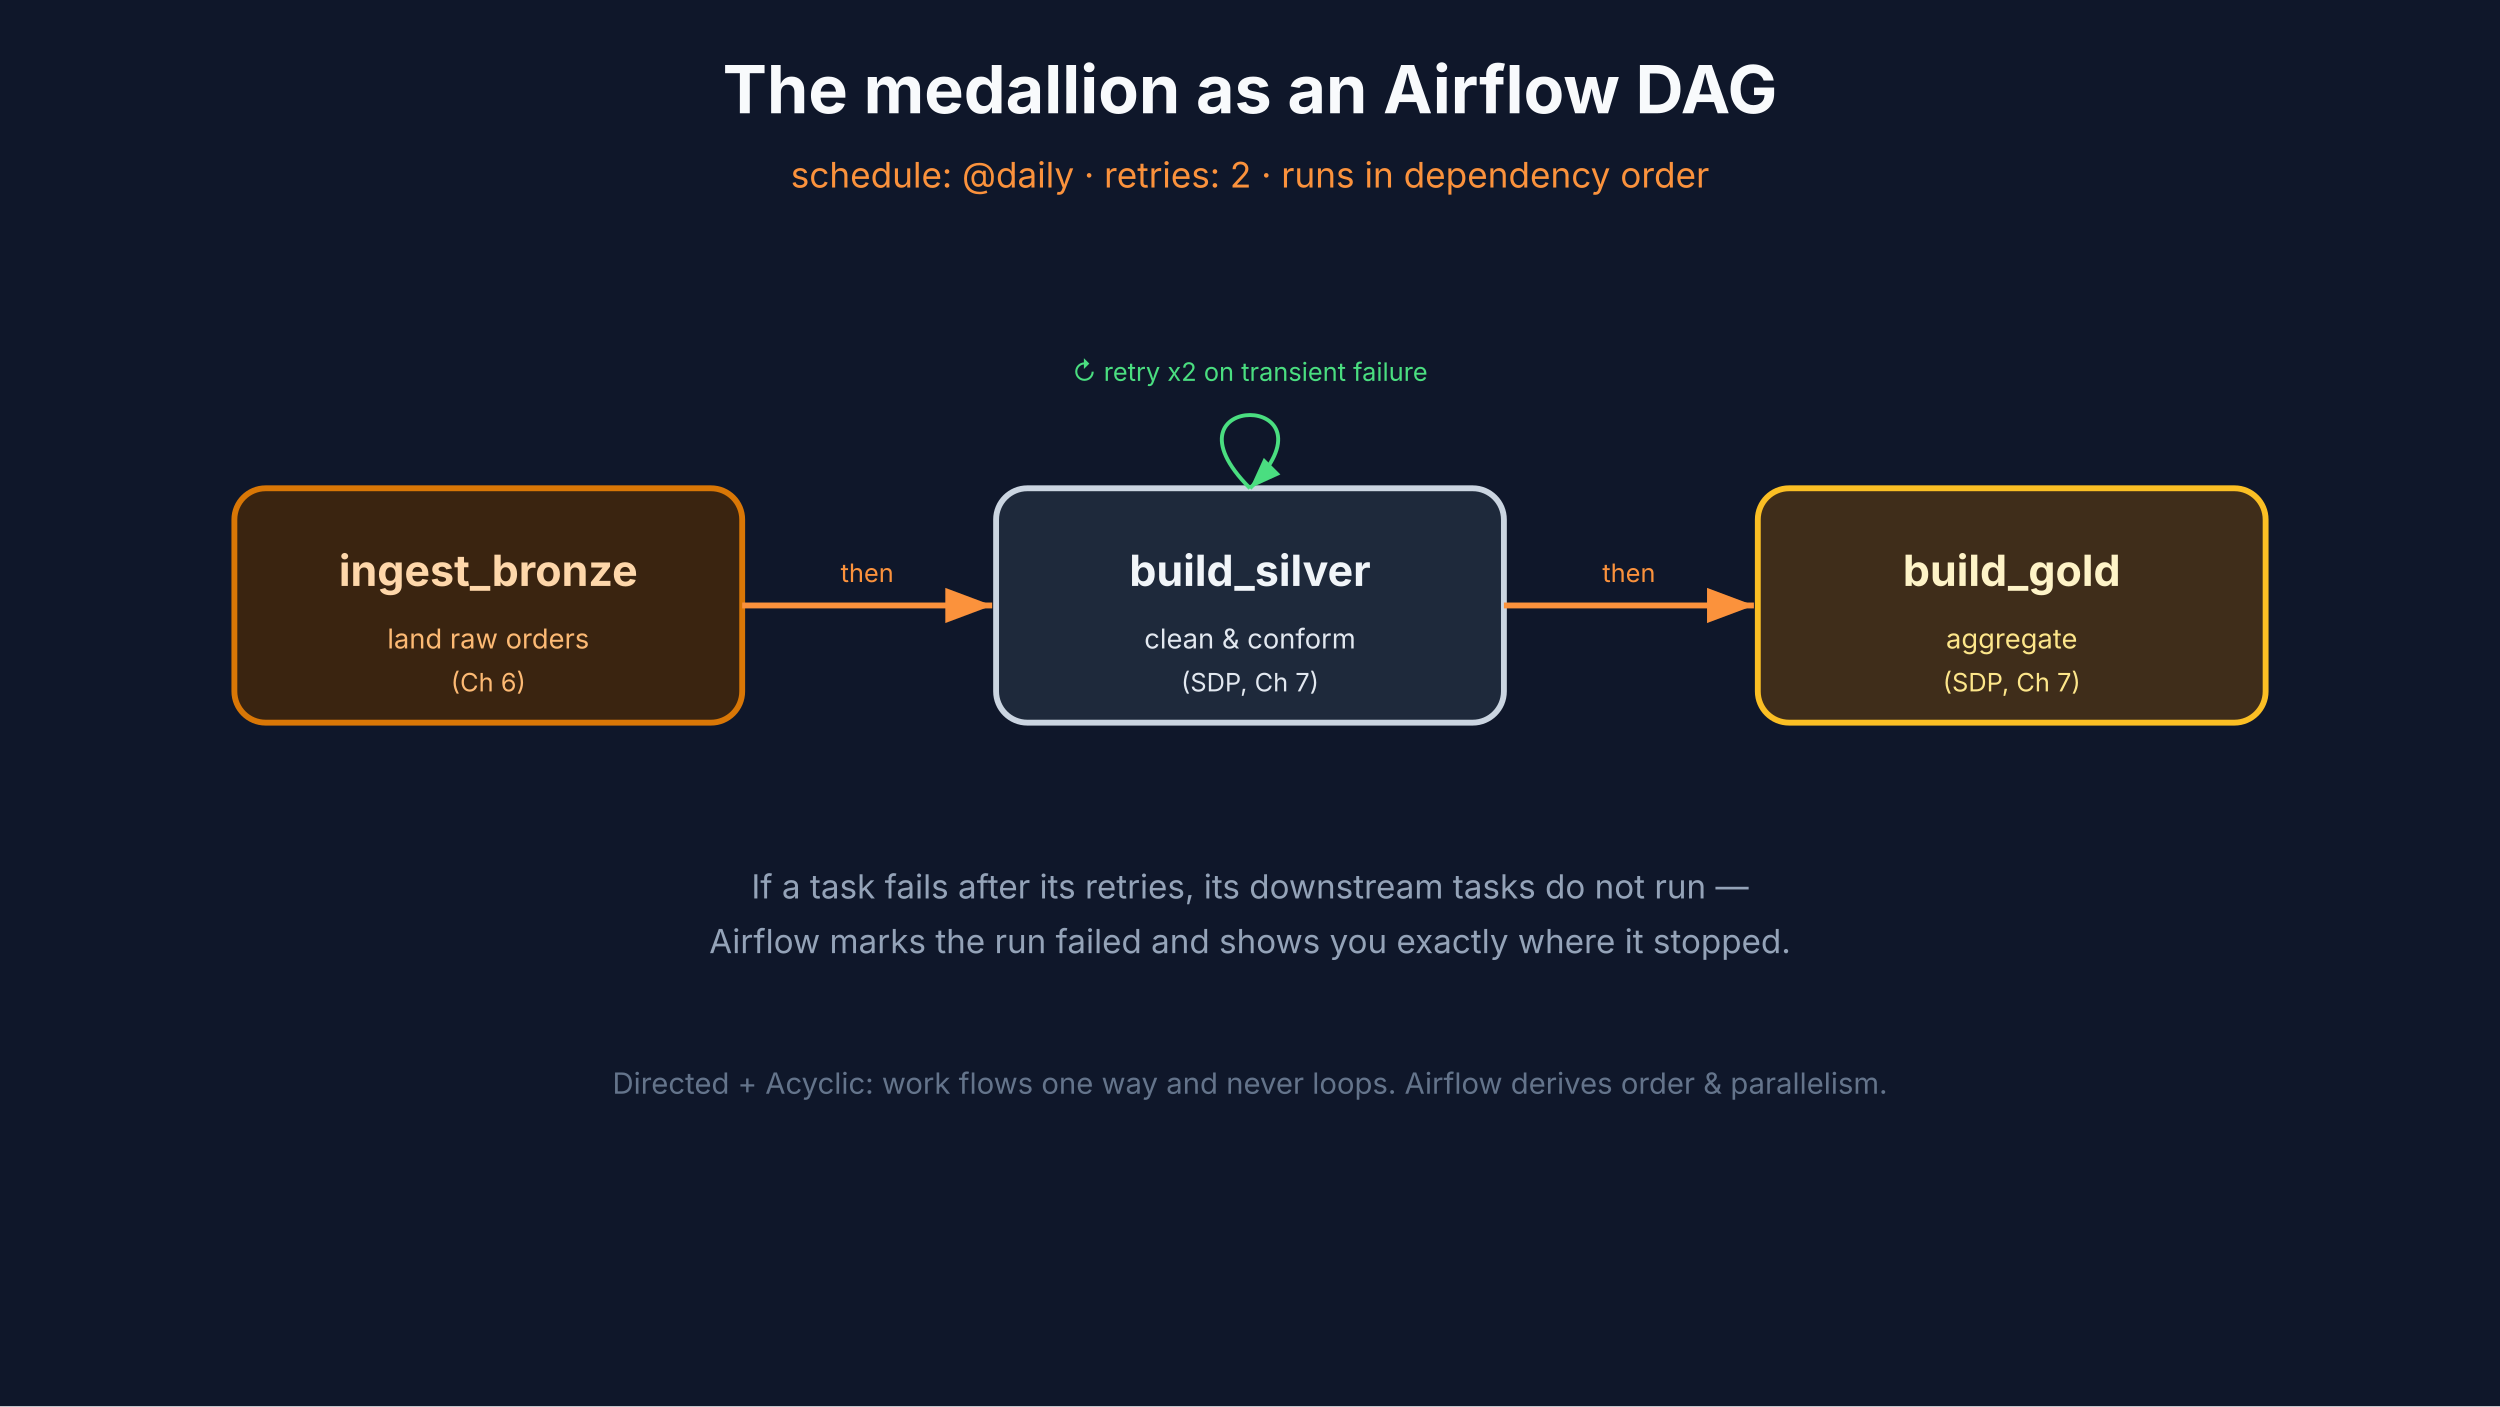
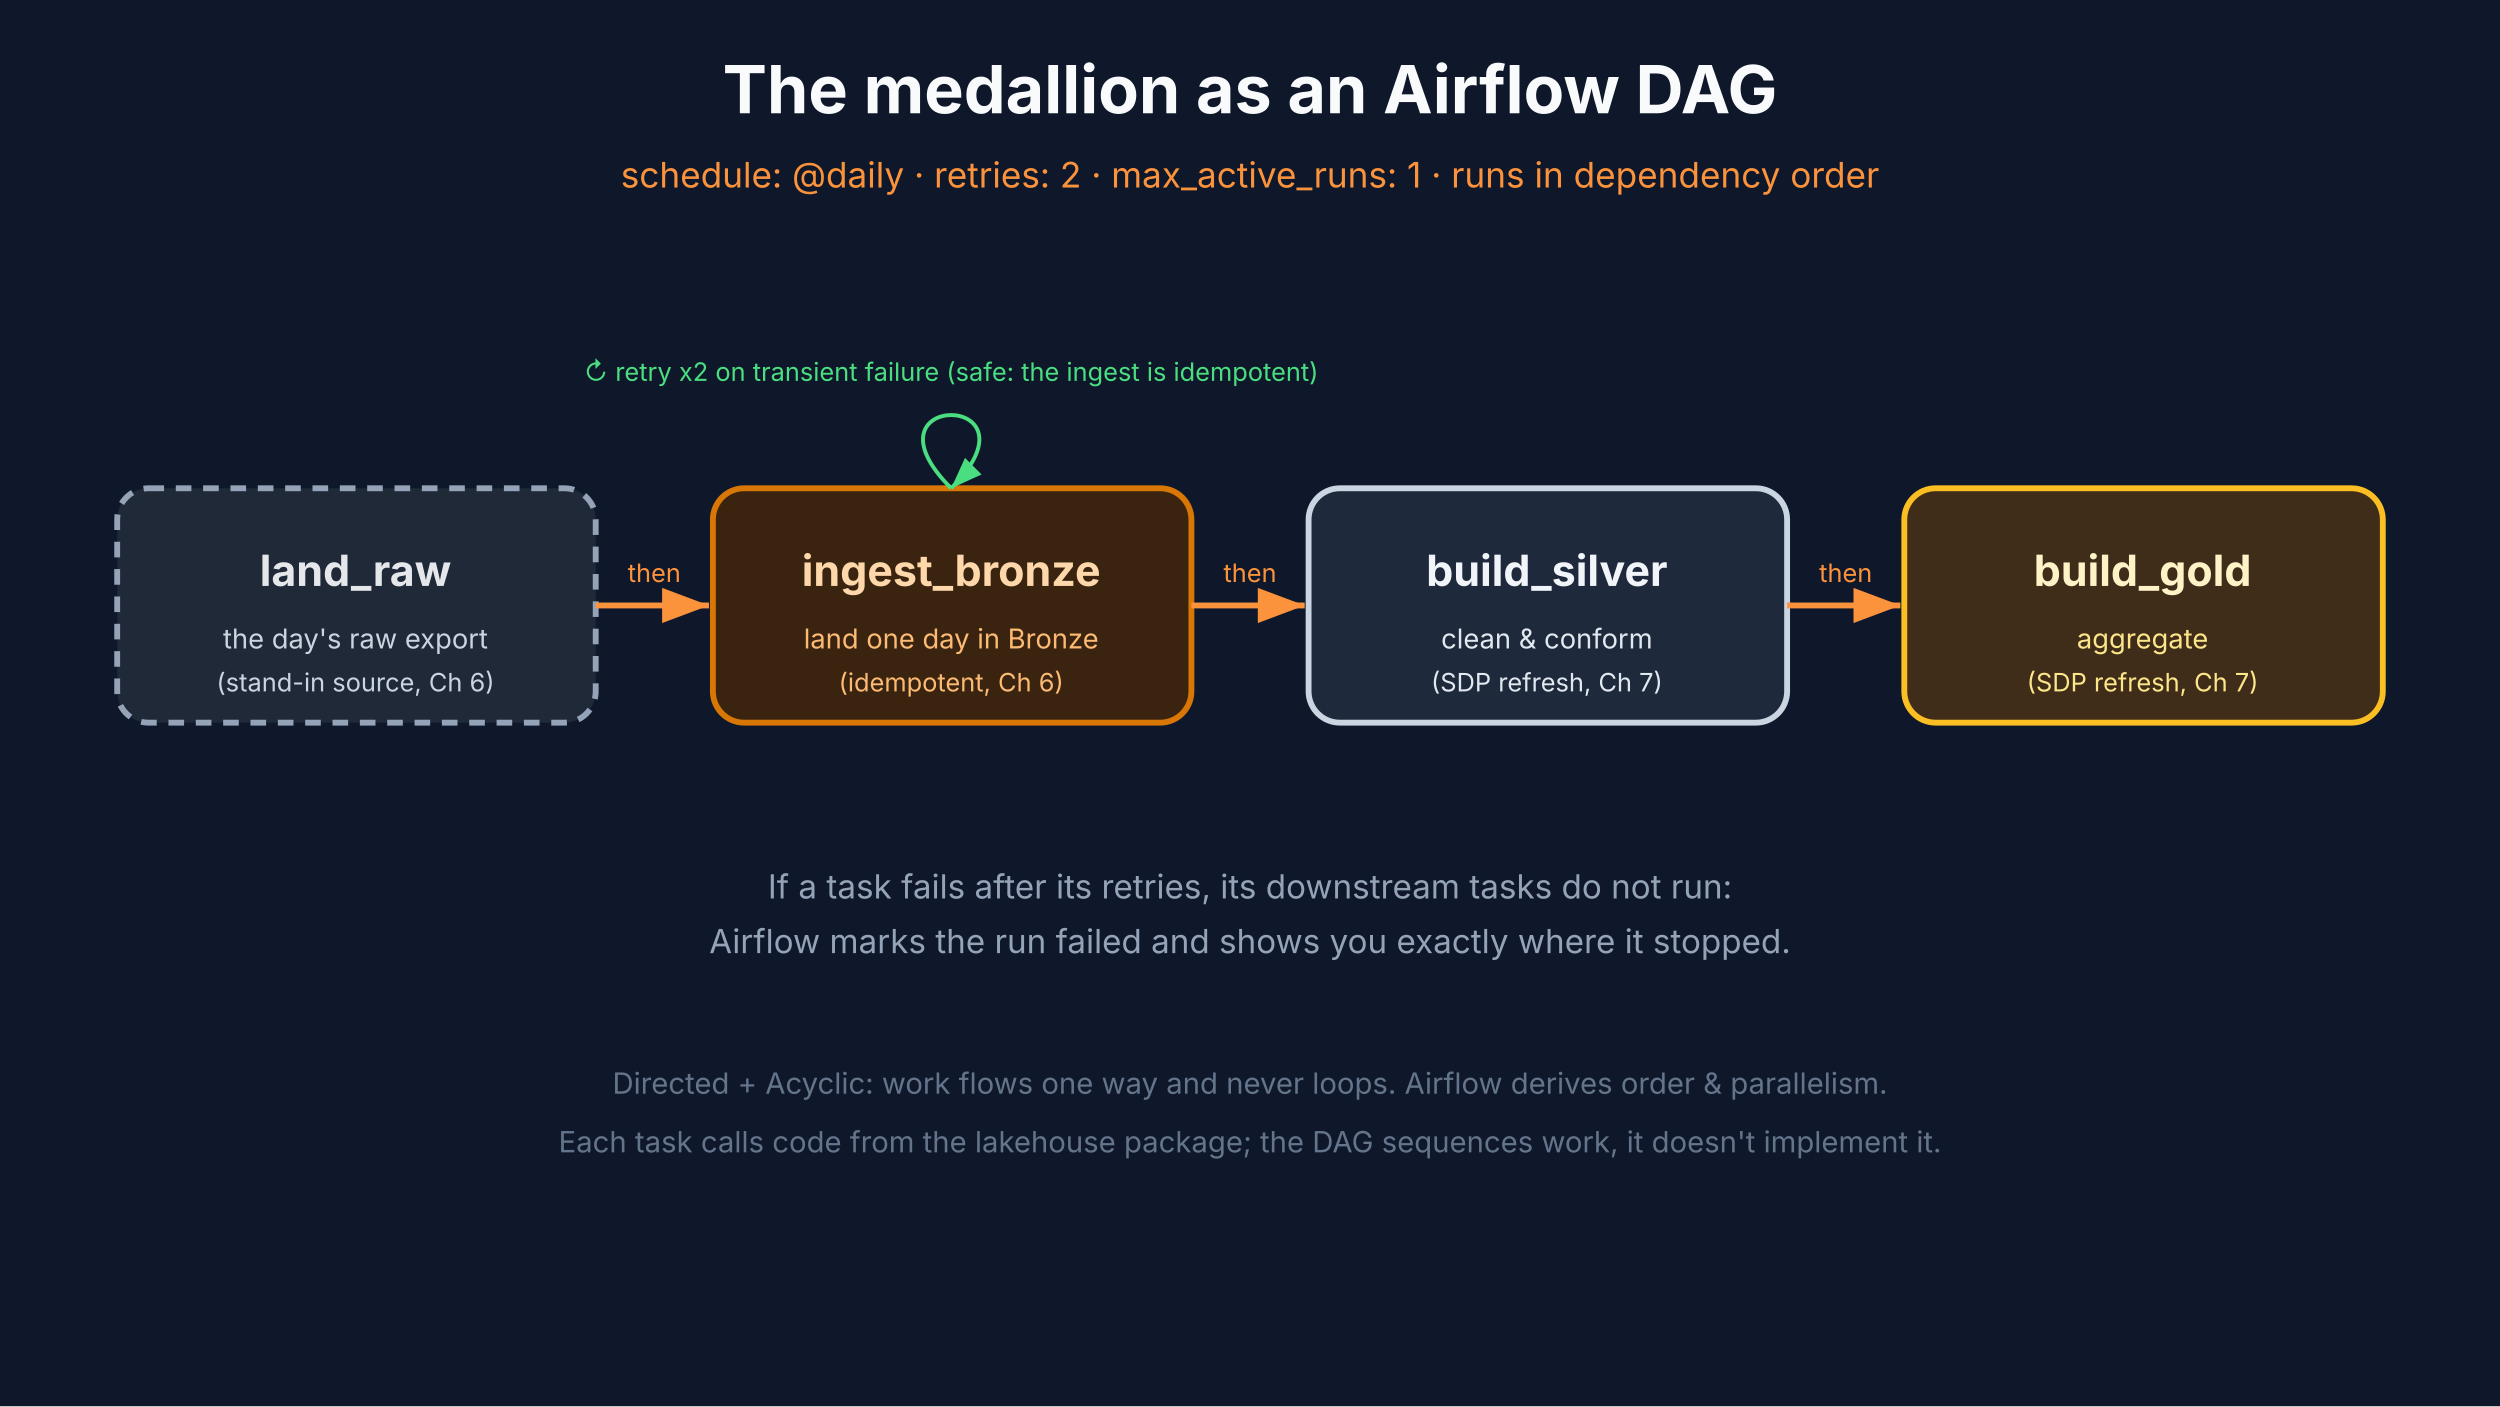
<svg xmlns="http://www.w3.org/2000/svg" viewBox="0 0 1280 720" font-family="Inter, Segoe UI, Helvetica, Arial, sans-serif">
  <rect width="1280" height="720" fill="#0f172a" />
  <text x="640" y="58" fill="#f8fafc" font-size="34" font-weight="700" text-anchor="middle">The medallion as an Airflow DAG</text>
-   <text x="640" y="96" fill="#fb923c" font-size="18" text-anchor="middle">schedule: @daily · retries: 2 · runs in dependency order</text>
+   <text x="640" y="96" fill="#fb923c" font-size="18" text-anchor="middle">schedule: @daily · retries: 2 · max_active_runs: 1 · runs in dependency order</text>
  <g>
-     <rect x="120" y="250" width="260" height="120" rx="16" fill="#3a2410" stroke="#d97706" stroke-width="3" />
-     <text x="250" y="300" fill="#fed7aa" font-size="22" font-weight="700" text-anchor="middle">ingest_bronze</text>
-     <text x="250" y="332" fill="#fdba74" font-size="14" text-anchor="middle">land raw orders</text>
-     <text x="250" y="354" fill="#fdba74" font-size="13" text-anchor="middle">(Ch 6)</text>
-     <rect x="510" y="250" width="260" height="120" rx="16" fill="#1e293b" stroke="#cbd5e1" stroke-width="3" />
-     <text x="640" y="300" fill="#f1f5f9" font-size="22" font-weight="700" text-anchor="middle">build_silver</text>
-     <text x="640" y="332" fill="#e2e8f0" font-size="14" text-anchor="middle">clean &amp; conform</text>
-     <text x="640" y="354" fill="#e2e8f0" font-size="13" text-anchor="middle">(SDP, Ch 7)</text>
-     <rect x="900" y="250" width="260" height="120" rx="16" fill="#3f2d1a" stroke="#fbbf24" stroke-width="3" />
-     <text x="1030" y="300" fill="#fef3c7" font-size="22" font-weight="700" text-anchor="middle">build_gold</text>
-     <text x="1030" y="332" fill="#fde68a" font-size="14" text-anchor="middle">aggregate</text>
-     <text x="1030" y="354" fill="#fde68a" font-size="13" text-anchor="middle">(SDP, Ch 7)</text>
+     <rect x="60" y="250" width="245" height="120" rx="16" fill="#1f2937" stroke="#94a3b8" stroke-width="3" stroke-dasharray="8 6" />
+     <text x="182" y="300" fill="#e5e7eb" font-size="22" font-weight="700" text-anchor="middle">land_raw</text>
+     <text x="182" y="332" fill="#cbd5e1" font-size="14" text-anchor="middle">the day's raw export</text>
+     <text x="182" y="354" fill="#cbd5e1" font-size="13" text-anchor="middle">(stand-in source, Ch 6)</text>
+     <rect x="365" y="250" width="245" height="120" rx="16" fill="#3a2410" stroke="#d97706" stroke-width="3" />
+     <text x="487" y="300" fill="#fed7aa" font-size="22" font-weight="700" text-anchor="middle">ingest_bronze</text>
+     <text x="487" y="332" fill="#fdba74" font-size="14" text-anchor="middle">land one day in Bronze</text>
+     <text x="487" y="354" fill="#fdba74" font-size="13" text-anchor="middle">(idempotent, Ch 6)</text>
+     <rect x="670" y="250" width="245" height="120" rx="16" fill="#1e293b" stroke="#cbd5e1" stroke-width="3" />
+     <text x="792" y="300" fill="#f1f5f9" font-size="22" font-weight="700" text-anchor="middle">build_silver</text>
+     <text x="792" y="332" fill="#e2e8f0" font-size="14" text-anchor="middle">clean &amp; conform</text>
+     <text x="792" y="354" fill="#e2e8f0" font-size="13" text-anchor="middle">(SDP refresh, Ch 7)</text>
+     <rect x="975" y="250" width="245" height="120" rx="16" fill="#3f2d1a" stroke="#fbbf24" stroke-width="3" />
+     <text x="1097" y="300" fill="#fef3c7" font-size="22" font-weight="700" text-anchor="middle">build_gold</text>
+     <text x="1097" y="332" fill="#fde68a" font-size="14" text-anchor="middle">aggregate</text>
+     <text x="1097" y="354" fill="#fde68a" font-size="13" text-anchor="middle">(SDP refresh, Ch 7)</text>
  </g>
  <g stroke="#fb923c" stroke-width="3" fill="none" marker-end="url(#a9)">
-     <path d="M380 310 L508 310" />
-     <path d="M770 310 L898 310" />
+     <path d="M305 310 L363 310" />
+     <path d="M610 310 L668 310" />
+     <path d="M915 310 L973 310" />
  </g>
-   <text x="444" y="298" fill="#fb923c" font-size="13" text-anchor="middle">then</text>
-   <text x="834" y="298" fill="#fb923c" font-size="13" text-anchor="middle">then</text>
+   <text x="335" y="298" fill="#fb923c" font-size="13" text-anchor="middle">then</text>
+   <text x="640" y="298" fill="#fb923c" font-size="13" text-anchor="middle">then</text>
+   <text x="945" y="298" fill="#fb923c" font-size="13" text-anchor="middle">then</text>
  <g>
-     <path d="M640 250 C 590 200 690 200 640 250" stroke="#4ade80" stroke-width="2" fill="none" marker-end="url(#a9g)" />
-     <text x="640" y="195" fill="#4ade80" font-size="13" text-anchor="middle">↻ retry x2 on transient failure</text>
+     <path d="M487 250 C 437 200 537 200 487 250" stroke="#4ade80" stroke-width="2" fill="none" marker-end="url(#a9g)" />
+     <text x="487" y="195" fill="#4ade80" font-size="13" text-anchor="middle">↻ retry x2 on transient failure (safe: the ingest is idempotent)</text>
  </g>
-   <text x="640" y="460" fill="#94a3b8" font-size="17" text-anchor="middle">If a task fails after its retries, its downstream tasks do not run —</text>
+   <text x="640" y="460" fill="#94a3b8" font-size="17" text-anchor="middle">If a task fails after its retries, its downstream tasks do not run:</text>
  <text x="640" y="488" fill="#94a3b8" font-size="17" text-anchor="middle">Airflow marks the run failed and shows you exactly where it stopped.</text>
  <text x="640" y="560" fill="#64748b" font-size="15" text-anchor="middle">Directed + Acyclic: work flows one way and never loops. Airflow derives order &amp; parallelism.</text>
+   <text x="640" y="590" fill="#64748b" font-size="15" text-anchor="middle">Each task calls code from the lakehouse package; the DAG sequences work, it doesn't implement it.</text>
  <defs>
    <marker id="a9" markerWidth="10" markerHeight="10" refX="8" refY="3" orient="auto">
      <path d="M0,0 L8,3 L0,6 Z" fill="#fb923c" />
    </marker>
    <marker id="a9g" markerWidth="10" markerHeight="10" refX="8" refY="3" orient="auto">
      <path d="M0,0 L8,3 L0,6 Z" fill="#4ade80" />
    </marker>
  </defs>
</svg>
